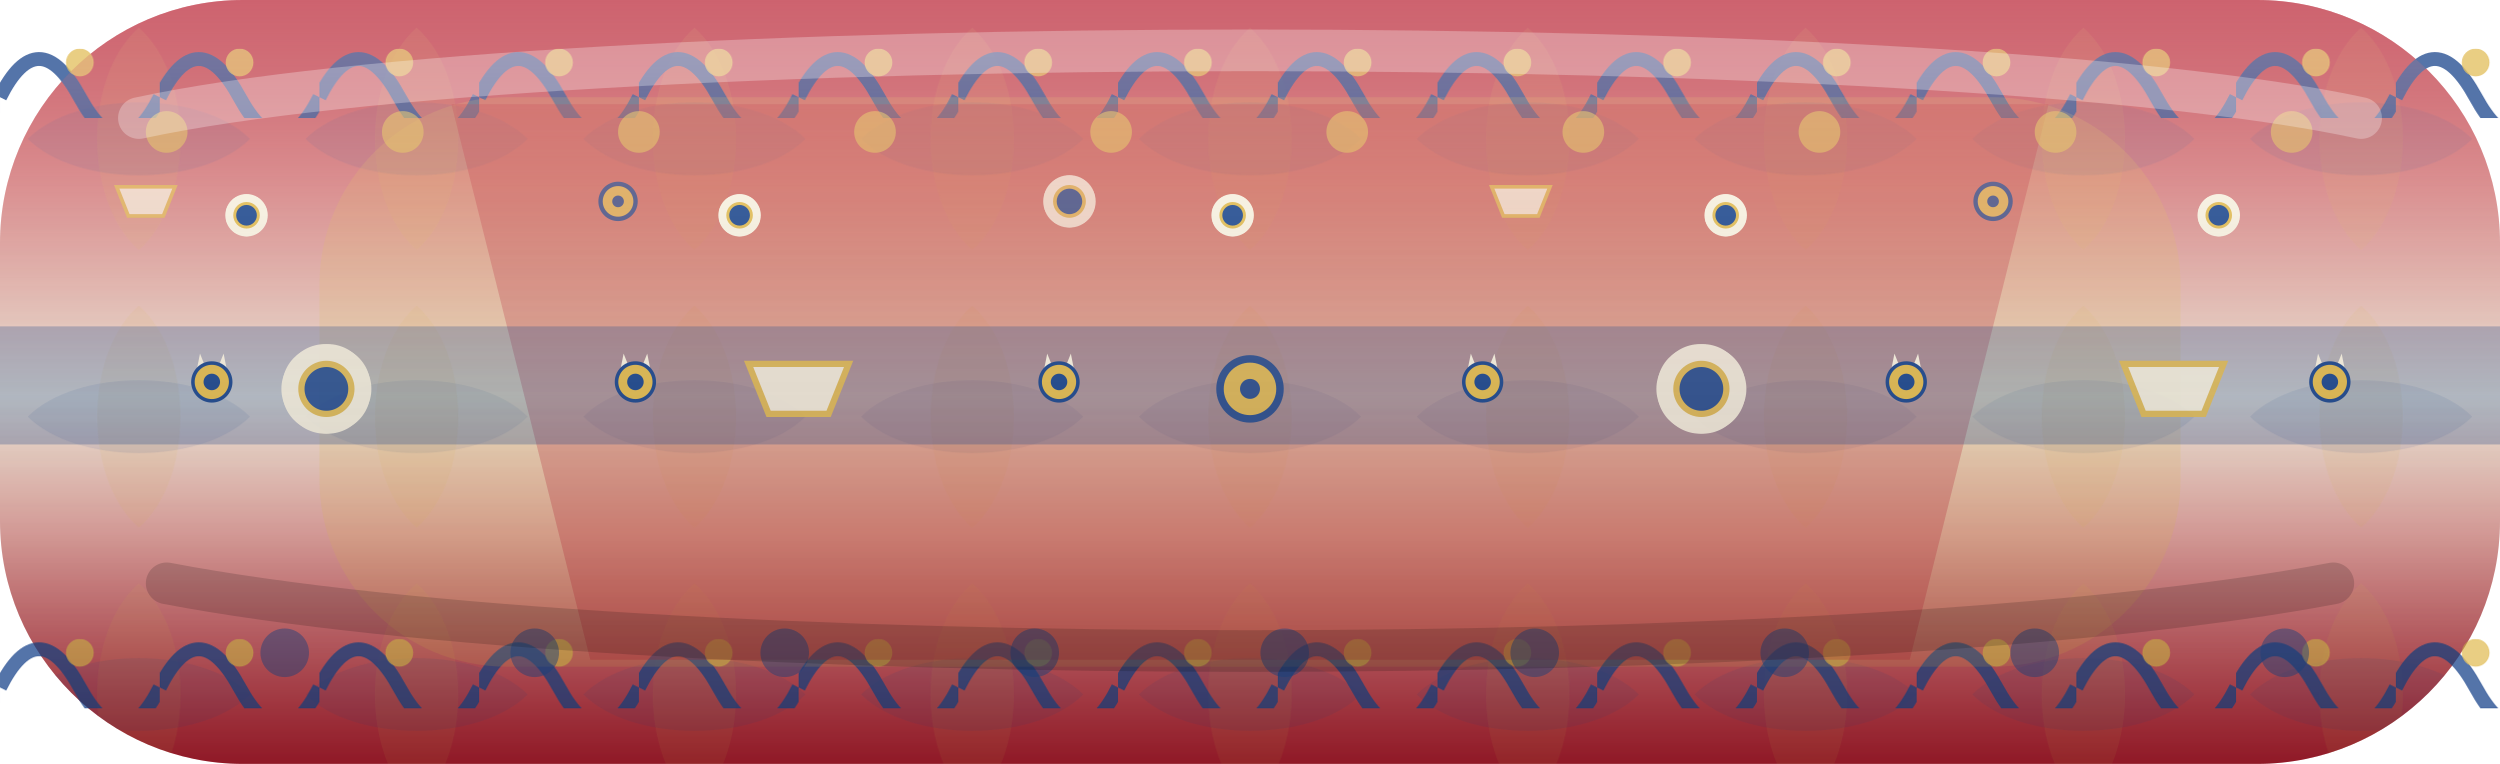
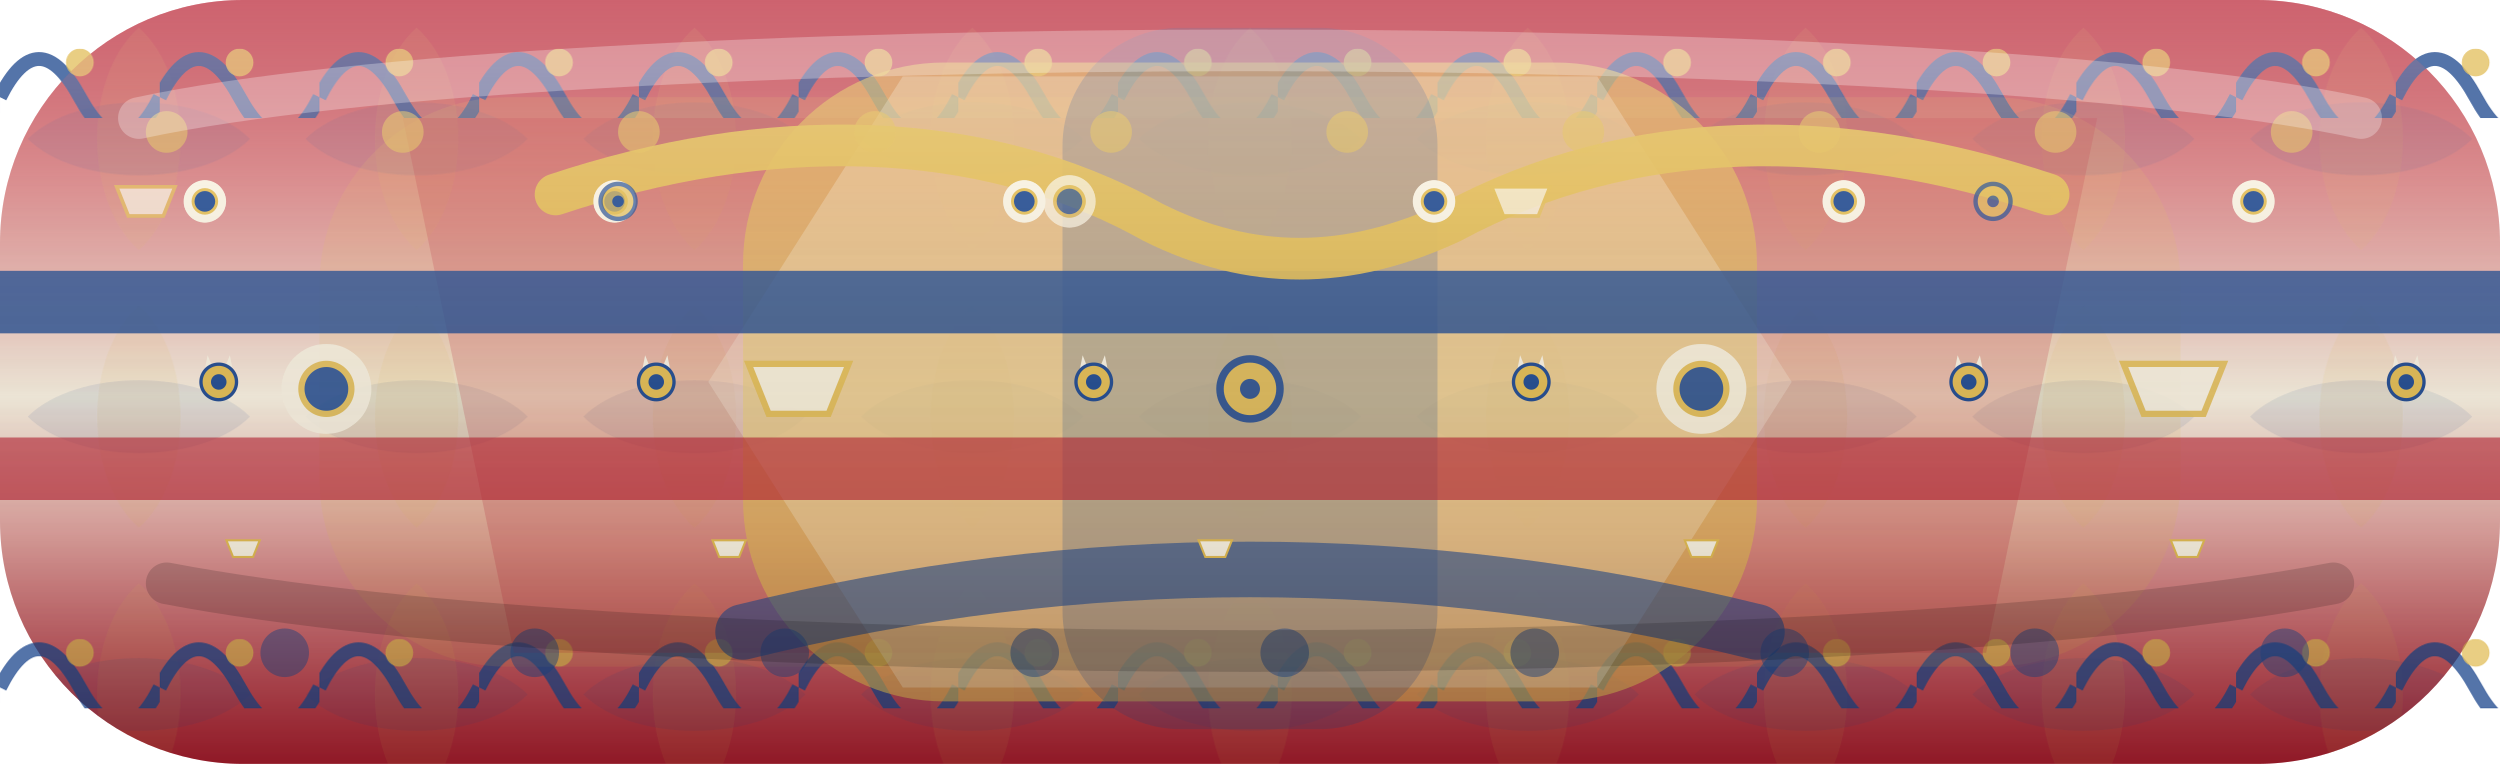
<svg xmlns="http://www.w3.org/2000/svg" width="720" height="220" viewBox="0 0 720 220">
  <defs>
    <linearGradient id="bg" x1="0" y1="0" x2="0" y2="1">
      <stop offset="0%" stop-color="#b82031" />
      <stop offset="52%" stop-color="#f7f0df" />
      <stop offset="100%" stop-color="#b82031" />
    </linearGradient>
    <linearGradient id="satin" x1="0" y1="0" x2="0" y2="1">
      <stop offset="0%" stop-color="rgba(255,255,255,0.30)" />
      <stop offset="24%" stop-color="rgba(255,255,255,0.12)" />
      <stop offset="70%" stop-color="rgba(0,0,0,0.06)" />
      <stop offset="100%" stop-color="rgba(0,0,0,0.22)" />
    </linearGradient>
    <pattern id="brocade-mayday" width="80" height="80" patternUnits="userSpaceOnUse">
      <path d="M 40 8 C 56 22, 56 58, 40 72 C 24 58, 24 22, 40 8 Z" fill="#e1bb53" opacity="0.10" />
      <path d="M 8 40 C 22 26, 58 26, 72 40 C 58 54, 22 54, 8 40 Z" fill="#214a8f" opacity="0.10" />
    </pattern>
    <pattern id="trim-mayday" width="46" height="34" patternUnits="userSpaceOnUse">
      <path d="M 0 28 Q 11 6 23 28 T 46 28" stroke="#214a8f" stroke-width="4" fill="none" opacity="0.85" />
      <circle cx="23" cy="18" r="4" fill="#e1bb53" opacity="0.8" />
    </pattern>
  </defs>
  <rect width="720" height="220" rx="70" fill="url(#bg)" />
  <rect x="0" y="0" width="720" height="220" rx="70" fill="url(#brocade-mayday)" />
  <rect x="0" y="14" width="720" height="22" fill="url(#trim-mayday)" opacity="0.90" />
  <rect x="0" y="184" width="720" height="22" fill="url(#trim-mayday)" opacity="0.90" />
-   <rect x="92" y="28" width="536" height="164" rx="54" fill="#e1bb53" opacity="0.18" />
-   <path d="M 130 30 L 590 30 L 550 190 L 170 190 Z" fill="#b82031" opacity="0.26" />
-   <rect x="0" y="94" width="720" height="34" fill="#214a8f" opacity="0.30" />
-   <g transform="translate(61 110)">
-     <path d="M -3.4 -8.16 L -0.68 -1.36 L -4.76 -1.36 Z M 3.4 -8.16 L 0.68 -1.36 L 4.76 -1.36 Z" fill="#f7f0df" />
-     <circle r="5.44" fill="#e1bb53" stroke="#214a8f" stroke-width="1.02" />
-     <circle r="2.38" fill="#214a8f" />
-   </g>
-   <g transform="translate(183 110)">
-     <path d="M -3.4 -8.16 L -0.68 -1.36 L -4.76 -1.36 Z M 3.4 -8.16 L 0.68 -1.36 L 4.76 -1.36 Z" fill="#f7f0df" />
-     <circle r="5.44" fill="#e1bb53" stroke="#214a8f" stroke-width="1.02" />
-     <circle r="2.38" fill="#214a8f" />
-   </g>
-   <g transform="translate(305 110)">
-     <path d="M -3.4 -8.16 L -0.68 -1.36 L -4.76 -1.36 Z M 3.4 -8.16 L 0.68 -1.36 L 4.76 -1.36 Z" fill="#f7f0df" />
-     <circle r="5.44" fill="#e1bb53" stroke="#214a8f" stroke-width="1.02" />
-     <circle r="2.38" fill="#214a8f" />
-   </g>
-   <g transform="translate(427 110)">
-     <path d="M -3.4 -8.16 L -0.68 -1.36 L -4.76 -1.36 Z M 3.4 -8.16 L 0.68 -1.36 L 4.76 -1.36 Z" fill="#f7f0df" />
-     <circle r="5.44" fill="#e1bb53" stroke="#214a8f" stroke-width="1.02" />
-     <circle r="2.38" fill="#214a8f" />
-   </g>
-   <g transform="translate(549 110)">
-     <path d="M -3.4 -8.16 L -0.68 -1.36 L -4.76 -1.36 Z M 3.4 -8.16 L 0.68 -1.36 L 4.76 -1.36 Z" fill="#f7f0df" />
-     <circle r="5.44" fill="#e1bb53" stroke="#214a8f" stroke-width="1.02" />
-     <circle r="2.38" fill="#214a8f" />
-   </g>
-   <g transform="translate(671 110)">
-     <path d="M -3.4 -8.16 L -0.68 -1.36 L -4.76 -1.36 Z M 3.4 -8.16 L 0.68 -1.36 L 4.76 -1.36 Z" fill="#f7f0df" />
-     <circle r="5.44" fill="#e1bb53" stroke="#214a8f" stroke-width="1.02" />
-     <circle r="2.38" fill="#214a8f" />
-   </g>
-   <g transform="translate(71 62)">
-     <ellipse cx="4.08" cy="0" rx="2.04" ry="3.4" fill="#f7f0df" transform="rotate(0 4.08 0)" />
-     <ellipse cx="3.301" cy="2.398" rx="2.04" ry="3.4" fill="#f7f0df" transform="rotate(36 3.300789 2.398164)" />
-     <ellipse cx="1.261" cy="3.88" rx="2.04" ry="3.4" fill="#f7f0df" transform="rotate(72 1.260789 3.880311)" />
-     <ellipse cx="-1.261" cy="3.88" rx="2.04" ry="3.4" fill="#f7f0df" transform="rotate(108 -1.260789 3.880311)" />
-     <ellipse cx="-3.301" cy="2.398" rx="2.04" ry="3.4" fill="#f7f0df" transform="rotate(144 -3.300789 2.398164)" />
-     <ellipse cx="-4.08" cy="4.996558940521201e-16" rx="2.04" ry="3.4" fill="#f7f0df" transform="rotate(180 -4.08 4.996558940521201e-16)" />
-     <ellipse cx="-3.301" cy="-2.398" rx="2.04" ry="3.4" fill="#f7f0df" transform="rotate(216 -3.300789 -2.398164)" />
-     <ellipse cx="-1.261" cy="-3.88" rx="2.04" ry="3.4" fill="#f7f0df" transform="rotate(252 -1.260789 -3.880311)" />
-     <ellipse cx="1.261" cy="-3.88" rx="2.04" ry="3.4" fill="#f7f0df" transform="rotate(288 1.260789 -3.880311)" />
-     <ellipse cx="3.301" cy="-2.398" rx="2.04" ry="3.4" fill="#f7f0df" transform="rotate(324 3.300789 -2.398164)" />
-     <circle r="3.4" fill="#214a8f" stroke="#e1bb53" stroke-width="0.85" />
-   </g>
-   <g transform="translate(213 62)">
-     <ellipse cx="4.08" cy="0" rx="2.04" ry="3.4" fill="#f7f0df" transform="rotate(0 4.08 0)" />
-     <ellipse cx="3.301" cy="2.398" rx="2.04" ry="3.4" fill="#f7f0df" transform="rotate(36 3.300789 2.398164)" />
-     <ellipse cx="1.261" cy="3.88" rx="2.04" ry="3.4" fill="#f7f0df" transform="rotate(72 1.260789 3.880311)" />
-     <ellipse cx="-1.261" cy="3.88" rx="2.04" ry="3.4" fill="#f7f0df" transform="rotate(108 -1.260789 3.880311)" />
-     <ellipse cx="-3.301" cy="2.398" rx="2.04" ry="3.4" fill="#f7f0df" transform="rotate(144 -3.300789 2.398164)" />
-     <ellipse cx="-4.08" cy="4.996558940521201e-16" rx="2.04" ry="3.4" fill="#f7f0df" transform="rotate(180 -4.08 4.996558940521201e-16)" />
-     <ellipse cx="-3.301" cy="-2.398" rx="2.04" ry="3.4" fill="#f7f0df" transform="rotate(216 -3.300789 -2.398164)" />
-     <ellipse cx="-1.261" cy="-3.88" rx="2.04" ry="3.4" fill="#f7f0df" transform="rotate(252 -1.260789 -3.880311)" />
-     <ellipse cx="1.261" cy="-3.88" rx="2.04" ry="3.4" fill="#f7f0df" transform="rotate(288 1.260789 -3.880311)" />
-     <ellipse cx="3.301" cy="-2.398" rx="2.04" ry="3.4" fill="#f7f0df" transform="rotate(324 3.300789 -2.398164)" />
-     <circle r="3.4" fill="#214a8f" stroke="#e1bb53" stroke-width="0.85" />
-   </g>
-   <g transform="translate(355 62)">
-     <ellipse cx="4.08" cy="0" rx="2.04" ry="3.4" fill="#f7f0df" transform="rotate(0 4.08 0)" />
-     <ellipse cx="3.301" cy="2.398" rx="2.04" ry="3.4" fill="#f7f0df" transform="rotate(36 3.300789 2.398164)" />
-     <ellipse cx="1.261" cy="3.88" rx="2.04" ry="3.4" fill="#f7f0df" transform="rotate(72 1.260789 3.880311)" />
-     <ellipse cx="-1.261" cy="3.88" rx="2.04" ry="3.4" fill="#f7f0df" transform="rotate(108 -1.260789 3.880311)" />
-     <ellipse cx="-3.301" cy="2.398" rx="2.04" ry="3.4" fill="#f7f0df" transform="rotate(144 -3.300789 2.398164)" />
-     <ellipse cx="-4.08" cy="4.996558940521201e-16" rx="2.04" ry="3.4" fill="#f7f0df" transform="rotate(180 -4.08 4.996558940521201e-16)" />
-     <ellipse cx="-3.301" cy="-2.398" rx="2.04" ry="3.4" fill="#f7f0df" transform="rotate(216 -3.300789 -2.398164)" />
-     <ellipse cx="-1.261" cy="-3.88" rx="2.04" ry="3.4" fill="#f7f0df" transform="rotate(252 -1.260789 -3.880311)" />
-     <ellipse cx="1.261" cy="-3.88" rx="2.04" ry="3.4" fill="#f7f0df" transform="rotate(288 1.260789 -3.880311)" />
-     <ellipse cx="3.301" cy="-2.398" rx="2.04" ry="3.4" fill="#f7f0df" transform="rotate(324 3.300789 -2.398164)" />
-     <circle r="3.4" fill="#214a8f" stroke="#e1bb53" stroke-width="0.85" />
-   </g>
-   <g transform="translate(497 62)">
-     <ellipse cx="4.08" cy="0" rx="2.04" ry="3.4" fill="#f7f0df" transform="rotate(0 4.08 0)" />
-     <ellipse cx="3.301" cy="2.398" rx="2.04" ry="3.4" fill="#f7f0df" transform="rotate(36 3.300789 2.398164)" />
-     <ellipse cx="1.261" cy="3.88" rx="2.04" ry="3.4" fill="#f7f0df" transform="rotate(72 1.260789 3.880311)" />
-     <ellipse cx="-1.261" cy="3.88" rx="2.04" ry="3.4" fill="#f7f0df" transform="rotate(108 -1.260789 3.880311)" />
-     <ellipse cx="-3.301" cy="2.398" rx="2.04" ry="3.4" fill="#f7f0df" transform="rotate(144 -3.300789 2.398164)" />
-     <ellipse cx="-4.08" cy="4.996558940521201e-16" rx="2.04" ry="3.4" fill="#f7f0df" transform="rotate(180 -4.08 4.996558940521201e-16)" />
-     <ellipse cx="-3.301" cy="-2.398" rx="2.04" ry="3.4" fill="#f7f0df" transform="rotate(216 -3.300789 -2.398164)" />
-     <ellipse cx="-1.261" cy="-3.88" rx="2.04" ry="3.4" fill="#f7f0df" transform="rotate(252 -1.260789 -3.880311)" />
-     <ellipse cx="1.261" cy="-3.88" rx="2.04" ry="3.4" fill="#f7f0df" transform="rotate(288 1.260789 -3.880311)" />
-     <ellipse cx="3.301" cy="-2.398" rx="2.04" ry="3.4" fill="#f7f0df" transform="rotate(324 3.300789 -2.398164)" />
-     <circle r="3.4" fill="#214a8f" stroke="#e1bb53" stroke-width="0.85" />
-   </g>
-   <g transform="translate(639 62)">
-     <ellipse cx="4.08" cy="0" rx="2.04" ry="3.4" fill="#f7f0df" transform="rotate(0 4.08 0)" />
-     <ellipse cx="3.301" cy="2.398" rx="2.04" ry="3.4" fill="#f7f0df" transform="rotate(36 3.300789 2.398164)" />
-     <ellipse cx="1.261" cy="3.88" rx="2.04" ry="3.4" fill="#f7f0df" transform="rotate(72 1.260789 3.880311)" />
-     <ellipse cx="-1.261" cy="3.88" rx="2.04" ry="3.4" fill="#f7f0df" transform="rotate(108 -1.260789 3.880311)" />
-     <ellipse cx="-3.301" cy="2.398" rx="2.04" ry="3.4" fill="#f7f0df" transform="rotate(144 -3.300789 2.398164)" />
-     <ellipse cx="-4.08" cy="4.996558940521201e-16" rx="2.04" ry="3.4" fill="#f7f0df" transform="rotate(180 -4.08 4.996558940521201e-16)" />
-     <ellipse cx="-3.301" cy="-2.398" rx="2.04" ry="3.4" fill="#f7f0df" transform="rotate(216 -3.300789 -2.398164)" />
-     <ellipse cx="-1.261" cy="-3.88" rx="2.04" ry="3.4" fill="#f7f0df" transform="rotate(252 -1.260789 -3.880311)" />
-     <ellipse cx="1.261" cy="-3.88" rx="2.04" ry="3.4" fill="#f7f0df" transform="rotate(288 1.260789 -3.880311)" />
-     <ellipse cx="3.301" cy="-2.398" rx="2.04" ry="3.4" fill="#f7f0df" transform="rotate(324 3.300789 -2.398164)" />
-     <circle r="3.4" fill="#214a8f" stroke="#e1bb53" stroke-width="0.85" />
+   <rect x="92" y="28" width="536" height="164" rx="54" fill="#e1bb53" opacity="0.14" />
+   <path d="M 116 34 L 604 34 L 572 188 L 148 188 Z" fill="#b82031" opacity="0.20" />
+   <rect x="214" y="18" width="292" height="184" rx="58" fill="#e1bb53" opacity="0.62" />
+   <path d="M 260 22 L 460 22 L 516 110 L 460 198 L 260 198 L 204 110 Z" fill="#f7f0df" opacity="0.28" />
+   <rect x="306" y="8" width="108" height="202" rx="34" fill="#214a8f" opacity="0.22" />
+   <rect x="0" y="78" width="720" height="18" fill="#214a8f" opacity="0.82" />
+   <rect x="0" y="126" width="720" height="18" fill="#b82031" opacity="0.62" />
+   <path d="M 160 56 C 220 36, 282 36, 332 64 C 360 78, 388 78, 418 64 C 470 36, 530 36, 590 56" stroke="#e1bb53" stroke-width="12" fill="none" stroke-linecap="round" opacity="0.92" />
+   <path d="M 214 182 Q 360 146 506 182" stroke="#214a8f" stroke-width="16" fill="none" stroke-linecap="round" opacity="0.58" />
+   <g transform="translate(59 58)">
+     <ellipse cx="4.08" cy="0" rx="2.04" ry="3.4" fill="#f7f0df" transform="rotate(0 4.08 0)" />
+     <ellipse cx="3.301" cy="2.398" rx="2.04" ry="3.4" fill="#f7f0df" transform="rotate(36 3.300789 2.398164)" />
+     <ellipse cx="1.261" cy="3.88" rx="2.04" ry="3.4" fill="#f7f0df" transform="rotate(72 1.260789 3.880311)" />
+     <ellipse cx="-1.261" cy="3.88" rx="2.04" ry="3.4" fill="#f7f0df" transform="rotate(108 -1.260789 3.880311)" />
+     <ellipse cx="-3.301" cy="2.398" rx="2.04" ry="3.4" fill="#f7f0df" transform="rotate(144 -3.300789 2.398164)" />
+     <ellipse cx="-4.08" cy="4.996558940521201e-16" rx="2.04" ry="3.4" fill="#f7f0df" transform="rotate(180 -4.08 4.996558940521201e-16)" />
+     <ellipse cx="-3.301" cy="-2.398" rx="2.04" ry="3.4" fill="#f7f0df" transform="rotate(216 -3.300789 -2.398164)" />
+     <ellipse cx="-1.261" cy="-3.88" rx="2.04" ry="3.4" fill="#f7f0df" transform="rotate(252 -1.260789 -3.880311)" />
+     <ellipse cx="1.261" cy="-3.88" rx="2.04" ry="3.4" fill="#f7f0df" transform="rotate(288 1.260789 -3.880311)" />
+     <ellipse cx="3.301" cy="-2.398" rx="2.04" ry="3.4" fill="#f7f0df" transform="rotate(324 3.300789 -2.398164)" />
+     <circle r="3.4" fill="#214a8f" stroke="#e1bb53" stroke-width="0.85" />
+   </g>
+   <g transform="translate(177 58)">
+     <ellipse cx="4.08" cy="0" rx="2.04" ry="3.4" fill="#f7f0df" transform="rotate(0 4.08 0)" />
+     <ellipse cx="3.301" cy="2.398" rx="2.04" ry="3.4" fill="#f7f0df" transform="rotate(36 3.300789 2.398164)" />
+     <ellipse cx="1.261" cy="3.88" rx="2.04" ry="3.4" fill="#f7f0df" transform="rotate(72 1.260789 3.880311)" />
+     <ellipse cx="-1.261" cy="3.88" rx="2.04" ry="3.4" fill="#f7f0df" transform="rotate(108 -1.260789 3.880311)" />
+     <ellipse cx="-3.301" cy="2.398" rx="2.04" ry="3.4" fill="#f7f0df" transform="rotate(144 -3.300789 2.398164)" />
+     <ellipse cx="-4.08" cy="4.996558940521201e-16" rx="2.04" ry="3.4" fill="#f7f0df" transform="rotate(180 -4.08 4.996558940521201e-16)" />
+     <ellipse cx="-3.301" cy="-2.398" rx="2.04" ry="3.4" fill="#f7f0df" transform="rotate(216 -3.300789 -2.398164)" />
+     <ellipse cx="-1.261" cy="-3.88" rx="2.04" ry="3.4" fill="#f7f0df" transform="rotate(252 -1.260789 -3.880311)" />
+     <ellipse cx="1.261" cy="-3.88" rx="2.04" ry="3.4" fill="#f7f0df" transform="rotate(288 1.260789 -3.880311)" />
+     <ellipse cx="3.301" cy="-2.398" rx="2.04" ry="3.4" fill="#f7f0df" transform="rotate(324 3.300789 -2.398164)" />
+     <circle r="3.4" fill="#214a8f" stroke="#e1bb53" stroke-width="0.85" />
+   </g>
+   <g transform="translate(295 58)">
+     <ellipse cx="4.08" cy="0" rx="2.04" ry="3.4" fill="#f7f0df" transform="rotate(0 4.08 0)" />
+     <ellipse cx="3.301" cy="2.398" rx="2.04" ry="3.4" fill="#f7f0df" transform="rotate(36 3.300789 2.398164)" />
+     <ellipse cx="1.261" cy="3.88" rx="2.04" ry="3.4" fill="#f7f0df" transform="rotate(72 1.260789 3.880311)" />
+     <ellipse cx="-1.261" cy="3.88" rx="2.04" ry="3.4" fill="#f7f0df" transform="rotate(108 -1.260789 3.880311)" />
+     <ellipse cx="-3.301" cy="2.398" rx="2.04" ry="3.4" fill="#f7f0df" transform="rotate(144 -3.300789 2.398164)" />
+     <ellipse cx="-4.08" cy="4.996558940521201e-16" rx="2.04" ry="3.4" fill="#f7f0df" transform="rotate(180 -4.08 4.996558940521201e-16)" />
+     <ellipse cx="-3.301" cy="-2.398" rx="2.04" ry="3.4" fill="#f7f0df" transform="rotate(216 -3.300789 -2.398164)" />
+     <ellipse cx="-1.261" cy="-3.88" rx="2.04" ry="3.4" fill="#f7f0df" transform="rotate(252 -1.260789 -3.880311)" />
+     <ellipse cx="1.261" cy="-3.88" rx="2.04" ry="3.4" fill="#f7f0df" transform="rotate(288 1.260789 -3.880311)" />
+     <ellipse cx="3.301" cy="-2.398" rx="2.04" ry="3.4" fill="#f7f0df" transform="rotate(324 3.300789 -2.398164)" />
+     <circle r="3.4" fill="#214a8f" stroke="#e1bb53" stroke-width="0.85" />
+   </g>
+   <g transform="translate(413 58)">
+     <ellipse cx="4.08" cy="0" rx="2.04" ry="3.4" fill="#f7f0df" transform="rotate(0 4.08 0)" />
+     <ellipse cx="3.301" cy="2.398" rx="2.04" ry="3.4" fill="#f7f0df" transform="rotate(36 3.300789 2.398164)" />
+     <ellipse cx="1.261" cy="3.88" rx="2.04" ry="3.4" fill="#f7f0df" transform="rotate(72 1.260789 3.880311)" />
+     <ellipse cx="-1.261" cy="3.88" rx="2.04" ry="3.4" fill="#f7f0df" transform="rotate(108 -1.260789 3.880311)" />
+     <ellipse cx="-3.301" cy="2.398" rx="2.04" ry="3.4" fill="#f7f0df" transform="rotate(144 -3.300789 2.398164)" />
+     <ellipse cx="-4.08" cy="4.996558940521201e-16" rx="2.04" ry="3.4" fill="#f7f0df" transform="rotate(180 -4.08 4.996558940521201e-16)" />
+     <ellipse cx="-3.301" cy="-2.398" rx="2.04" ry="3.4" fill="#f7f0df" transform="rotate(216 -3.300789 -2.398164)" />
+     <ellipse cx="-1.261" cy="-3.88" rx="2.04" ry="3.4" fill="#f7f0df" transform="rotate(252 -1.260789 -3.880311)" />
+     <ellipse cx="1.261" cy="-3.88" rx="2.04" ry="3.4" fill="#f7f0df" transform="rotate(288 1.260789 -3.880311)" />
+     <ellipse cx="3.301" cy="-2.398" rx="2.04" ry="3.4" fill="#f7f0df" transform="rotate(324 3.300789 -2.398164)" />
+     <circle r="3.4" fill="#214a8f" stroke="#e1bb53" stroke-width="0.85" />
+   </g>
+   <g transform="translate(531 58)">
+     <ellipse cx="4.08" cy="0" rx="2.04" ry="3.4" fill="#f7f0df" transform="rotate(0 4.08 0)" />
+     <ellipse cx="3.301" cy="2.398" rx="2.04" ry="3.4" fill="#f7f0df" transform="rotate(36 3.300789 2.398164)" />
+     <ellipse cx="1.261" cy="3.88" rx="2.04" ry="3.4" fill="#f7f0df" transform="rotate(72 1.260789 3.880311)" />
+     <ellipse cx="-1.261" cy="3.88" rx="2.04" ry="3.4" fill="#f7f0df" transform="rotate(108 -1.260789 3.880311)" />
+     <ellipse cx="-3.301" cy="2.398" rx="2.04" ry="3.4" fill="#f7f0df" transform="rotate(144 -3.300789 2.398164)" />
+     <ellipse cx="-4.08" cy="4.996558940521201e-16" rx="2.04" ry="3.4" fill="#f7f0df" transform="rotate(180 -4.08 4.996558940521201e-16)" />
+     <ellipse cx="-3.301" cy="-2.398" rx="2.04" ry="3.4" fill="#f7f0df" transform="rotate(216 -3.300789 -2.398164)" />
+     <ellipse cx="-1.261" cy="-3.88" rx="2.04" ry="3.4" fill="#f7f0df" transform="rotate(252 -1.260789 -3.880311)" />
+     <ellipse cx="1.261" cy="-3.88" rx="2.04" ry="3.4" fill="#f7f0df" transform="rotate(288 1.260789 -3.880311)" />
+     <ellipse cx="3.301" cy="-2.398" rx="2.04" ry="3.4" fill="#f7f0df" transform="rotate(324 3.300789 -2.398164)" />
+     <circle r="3.4" fill="#214a8f" stroke="#e1bb53" stroke-width="0.85" />
+   </g>
+   <g transform="translate(649 58)">
+     <ellipse cx="4.08" cy="0" rx="2.04" ry="3.4" fill="#f7f0df" transform="rotate(0 4.08 0)" />
+     <ellipse cx="3.301" cy="2.398" rx="2.04" ry="3.4" fill="#f7f0df" transform="rotate(36 3.300789 2.398164)" />
+     <ellipse cx="1.261" cy="3.88" rx="2.04" ry="3.4" fill="#f7f0df" transform="rotate(72 1.260789 3.880311)" />
+     <ellipse cx="-1.261" cy="3.88" rx="2.04" ry="3.4" fill="#f7f0df" transform="rotate(108 -1.260789 3.880311)" />
+     <ellipse cx="-3.301" cy="2.398" rx="2.04" ry="3.4" fill="#f7f0df" transform="rotate(144 -3.300789 2.398164)" />
+     <ellipse cx="-4.08" cy="4.996558940521201e-16" rx="2.04" ry="3.4" fill="#f7f0df" transform="rotate(180 -4.08 4.996558940521201e-16)" />
+     <ellipse cx="-3.301" cy="-2.398" rx="2.04" ry="3.4" fill="#f7f0df" transform="rotate(216 -3.300789 -2.398164)" />
+     <ellipse cx="-1.261" cy="-3.88" rx="2.04" ry="3.4" fill="#f7f0df" transform="rotate(252 -1.260789 -3.880311)" />
+     <ellipse cx="1.261" cy="-3.88" rx="2.04" ry="3.4" fill="#f7f0df" transform="rotate(288 1.260789 -3.880311)" />
+     <ellipse cx="3.301" cy="-2.398" rx="2.04" ry="3.4" fill="#f7f0df" transform="rotate(324 3.300789 -2.398164)" />
+     <circle r="3.4" fill="#214a8f" stroke="#e1bb53" stroke-width="0.85" />
+   </g>
+   <g transform="translate(63 110)">
+     <path d="M -3.2 -7.68 L -0.64 -1.28 L -4.48 -1.28 Z M 3.2 -7.68 L 0.64 -1.28 L 4.48 -1.28 Z" fill="#f7f0df" />
+     <circle r="5.12" fill="#e1bb53" stroke="#214a8f" stroke-width="0.96" />
+     <circle r="2.24" fill="#214a8f" />
+   </g>
+   <g transform="translate(189 110)">
+     <path d="M -3.2 -7.68 L -0.64 -1.28 L -4.48 -1.28 Z M 3.2 -7.68 L 0.64 -1.28 L 4.48 -1.28 Z" fill="#f7f0df" />
+     <circle r="5.12" fill="#e1bb53" stroke="#214a8f" stroke-width="0.96" />
+     <circle r="2.24" fill="#214a8f" />
+   </g>
+   <g transform="translate(315 110)">
+     <path d="M -3.2 -7.68 L -0.64 -1.28 L -4.48 -1.28 Z M 3.2 -7.68 L 0.64 -1.28 L 4.48 -1.28 Z" fill="#f7f0df" />
+     <circle r="5.12" fill="#e1bb53" stroke="#214a8f" stroke-width="0.96" />
+     <circle r="2.24" fill="#214a8f" />
+   </g>
+   <g transform="translate(441 110)">
+     <path d="M -3.2 -7.68 L -0.64 -1.28 L -4.48 -1.28 Z M 3.2 -7.68 L 0.64 -1.28 L 4.48 -1.28 Z" fill="#f7f0df" />
+     <circle r="5.12" fill="#e1bb53" stroke="#214a8f" stroke-width="0.96" />
+     <circle r="2.24" fill="#214a8f" />
+   </g>
+   <g transform="translate(567 110)">
+     <path d="M -3.2 -7.68 L -0.64 -1.28 L -4.48 -1.28 Z M 3.2 -7.68 L 0.64 -1.28 L 4.48 -1.28 Z" fill="#f7f0df" />
+     <circle r="5.12" fill="#e1bb53" stroke="#214a8f" stroke-width="0.96" />
+     <circle r="2.24" fill="#214a8f" />
+   </g>
+   <g transform="translate(693 110)">
+     <path d="M -3.2 -7.68 L -0.64 -1.28 L -4.48 -1.28 Z M 3.2 -7.68 L 0.64 -1.28 L 4.48 -1.28 Z" fill="#f7f0df" />
+     <circle r="5.12" fill="#e1bb53" stroke="#214a8f" stroke-width="0.96" />
+     <circle r="2.24" fill="#214a8f" />
+   </g>
+   <g transform="translate(70 158)">
+     <path d="M -4.8 -2.4 L 4.8 -2.4 L 2.88 2.4 L -2.88 2.4 Z" fill="#f7f0df" stroke="#e1bb53" stroke-width="0.6" />
+   </g>
+   <g transform="translate(210 158)">
+     <path d="M -4.8 -2.4 L 4.8 -2.4 L 2.88 2.4 L -2.88 2.4 Z" fill="#f7f0df" stroke="#e1bb53" stroke-width="0.6" />
+   </g>
+   <g transform="translate(350 158)">
+     <path d="M -4.8 -2.4 L 4.8 -2.4 L 2.88 2.4 L -2.88 2.4 Z" fill="#f7f0df" stroke="#e1bb53" stroke-width="0.6" />
+   </g>
+   <g transform="translate(490 158)">
+     <path d="M -4.8 -2.4 L 4.8 -2.4 L 2.88 2.4 L -2.88 2.4 Z" fill="#f7f0df" stroke="#e1bb53" stroke-width="0.6" />
+   </g>
+   <g transform="translate(630 158)">
+     <path d="M -4.8 -2.4 L 4.8 -2.4 L 2.88 2.4 L -2.88 2.4 Z" fill="#f7f0df" stroke="#e1bb53" stroke-width="0.6" />
  </g>
  <g opacity="0.74">
    <g transform="translate(42 58)">
      <path d="M -8.4 -4.2 L 8.4 -4.2 L 5.04 4.2 L -5.04 4.2 Z" fill="#f7f0df" stroke="#e1bb53" stroke-width="1.05" />
    </g>
    <g transform="translate(178 58)">
      <circle r="5.04" fill="#e1bb53" stroke="#214a8f" stroke-width="1.26" />
      <circle r="1.68" fill="#214a8f" />
    </g>
    <g transform="translate(308 58)">
      <ellipse cx="5.04" cy="0" rx="2.52" ry="4.2" fill="#f7f0df" transform="rotate(0 5.04 0)" />
      <ellipse cx="4.077" cy="2.962" rx="2.52" ry="4.2" fill="#f7f0df" transform="rotate(36 4.077446 2.962438)" />
      <ellipse cx="1.557" cy="4.793" rx="2.52" ry="4.2" fill="#f7f0df" transform="rotate(72 1.557446 4.793325)" />
      <ellipse cx="-1.557" cy="4.793" rx="2.52" ry="4.2" fill="#f7f0df" transform="rotate(108 -1.557446 4.793325)" />
      <ellipse cx="-4.077" cy="2.962" rx="2.52" ry="4.2" fill="#f7f0df" transform="rotate(144 -4.077446 2.962438)" />
      <ellipse cx="-5.04" cy="6.17221986770266e-16" rx="2.52" ry="4.2" fill="#f7f0df" transform="rotate(180 -5.04 6.17221986770266e-16)" />
      <ellipse cx="-4.077" cy="-2.962" rx="2.52" ry="4.2" fill="#f7f0df" transform="rotate(216 -4.077446 -2.962438)" />
      <ellipse cx="-1.557" cy="-4.793" rx="2.52" ry="4.2" fill="#f7f0df" transform="rotate(252 -1.557446 -4.793325)" />
      <ellipse cx="1.557" cy="-4.793" rx="2.52" ry="4.2" fill="#f7f0df" transform="rotate(288 1.557446 -4.793325)" />
      <ellipse cx="4.077" cy="-2.962" rx="2.52" ry="4.2" fill="#f7f0df" transform="rotate(324 4.077446 -2.962438)" />
      <circle r="4.2" fill="#214a8f" stroke="#e1bb53" stroke-width="1.05" />
    </g>
    <g transform="translate(438 58)">
      <path d="M -8.4 -4.2 L 8.4 -4.2 L 5.04 4.2 L -5.04 4.2 Z" fill="#f7f0df" stroke="#e1bb53" stroke-width="1.05" />
    </g>
    <g transform="translate(574 58)">
      <circle r="5.04" fill="#e1bb53" stroke="#214a8f" stroke-width="1.26" />
      <circle r="1.68" fill="#214a8f" />
    </g>
  </g>
  <g opacity="0.88">
    <g transform="translate(94 112)">
      <ellipse cx="8.64" cy="0" rx="4.32" ry="7.2" fill="#f7f0df" transform="rotate(0 8.64 0)" />
      <ellipse cx="6.99" cy="5.078" rx="4.32" ry="7.2" fill="#f7f0df" transform="rotate(36 6.989907 5.078465)" />
      <ellipse cx="2.67" cy="8.217" rx="4.32" ry="7.2" fill="#f7f0df" transform="rotate(72 2.669907 8.217128)" />
      <ellipse cx="-2.67" cy="8.217" rx="4.32" ry="7.2" fill="#f7f0df" transform="rotate(108 -2.669907 8.217128)" />
      <ellipse cx="-6.99" cy="5.078" rx="4.32" ry="7.2" fill="#f7f0df" transform="rotate(144 -6.989907 5.078465)" />
      <ellipse cx="-8.64" cy="1.0580948344633132e-15" rx="4.32" ry="7.2" fill="#f7f0df" transform="rotate(180 -8.64 1.0580948344633132e-15)" />
      <ellipse cx="-6.99" cy="-5.078" rx="4.32" ry="7.2" fill="#f7f0df" transform="rotate(216 -6.989907 -5.078465)" />
      <ellipse cx="-2.67" cy="-8.217" rx="4.32" ry="7.2" fill="#f7f0df" transform="rotate(252 -2.669907 -8.217128)" />
      <ellipse cx="2.67" cy="-8.217" rx="4.32" ry="7.2" fill="#f7f0df" transform="rotate(288 2.669907 -8.217128)" />
      <ellipse cx="6.99" cy="-5.078" rx="4.32" ry="7.2" fill="#f7f0df" transform="rotate(324 6.989907 -5.078465)" />
      <circle r="7.2" fill="#214a8f" stroke="#e1bb53" stroke-width="1.8" />
    </g>
    <g transform="translate(230 112)">
      <path d="M -14.4 -7.2 L 14.4 -7.2 L 8.64 7.2 L -8.64 7.2 Z" fill="#f7f0df" stroke="#e1bb53" stroke-width="1.8" />
    </g>
    <g transform="translate(360 112)">
      <circle r="8.64" fill="#e1bb53" stroke="#214a8f" stroke-width="2.16" />
      <circle r="2.88" fill="#214a8f" />
    </g>
    <g transform="translate(490 112)">
      <ellipse cx="8.64" cy="0" rx="4.32" ry="7.2" fill="#f7f0df" transform="rotate(0 8.64 0)" />
      <ellipse cx="6.99" cy="5.078" rx="4.32" ry="7.2" fill="#f7f0df" transform="rotate(36 6.989907 5.078465)" />
      <ellipse cx="2.67" cy="8.217" rx="4.32" ry="7.2" fill="#f7f0df" transform="rotate(72 2.669907 8.217128)" />
      <ellipse cx="-2.67" cy="8.217" rx="4.32" ry="7.2" fill="#f7f0df" transform="rotate(108 -2.669907 8.217128)" />
      <ellipse cx="-6.99" cy="5.078" rx="4.32" ry="7.2" fill="#f7f0df" transform="rotate(144 -6.989907 5.078465)" />
      <ellipse cx="-8.64" cy="1.0580948344633132e-15" rx="4.32" ry="7.2" fill="#f7f0df" transform="rotate(180 -8.64 1.0580948344633132e-15)" />
      <ellipse cx="-6.99" cy="-5.078" rx="4.32" ry="7.2" fill="#f7f0df" transform="rotate(216 -6.989907 -5.078465)" />
      <ellipse cx="-2.67" cy="-8.217" rx="4.32" ry="7.2" fill="#f7f0df" transform="rotate(252 -2.669907 -8.217128)" />
      <ellipse cx="2.67" cy="-8.217" rx="4.32" ry="7.2" fill="#f7f0df" transform="rotate(288 2.669907 -8.217128)" />
      <ellipse cx="6.99" cy="-5.078" rx="4.32" ry="7.2" fill="#f7f0df" transform="rotate(324 6.989907 -5.078465)" />
      <circle r="7.2" fill="#214a8f" stroke="#e1bb53" stroke-width="1.8" />
    </g>
    <g transform="translate(626 112)">
      <path d="M -14.4 -7.2 L 14.4 -7.2 L 8.64 7.2 L -8.64 7.2 Z" fill="#f7f0df" stroke="#e1bb53" stroke-width="1.8" />
    </g>
  </g>
  <g opacity="0.82">
    <circle cx="48" cy="38" r="6" fill="#e1bb53" opacity="0.72" />
    <circle cx="116" cy="38" r="6" fill="#e1bb53" opacity="0.72" />
    <circle cx="184" cy="38" r="6" fill="#e1bb53" opacity="0.72" />
    <circle cx="252" cy="38" r="6" fill="#e1bb53" opacity="0.72" />
    <circle cx="320" cy="38" r="6" fill="#e1bb53" opacity="0.72" />
    <circle cx="388" cy="38" r="6" fill="#e1bb53" opacity="0.72" />
    <circle cx="456" cy="38" r="6" fill="#e1bb53" opacity="0.72" />
    <circle cx="524" cy="38" r="6" fill="#e1bb53" opacity="0.72" />
    <circle cx="592" cy="38" r="6" fill="#e1bb53" opacity="0.72" />
    <circle cx="660" cy="38" r="6" fill="#e1bb53" opacity="0.72" />
  </g>
  <g opacity="0.72">
    <circle cx="82" cy="188" r="7" fill="#214a8f" opacity="0.65" />
    <circle cx="154" cy="188" r="7" fill="#214a8f" opacity="0.65" />
    <circle cx="226" cy="188" r="7" fill="#214a8f" opacity="0.65" />
    <circle cx="298" cy="188" r="7" fill="#214a8f" opacity="0.65" />
    <circle cx="370" cy="188" r="7" fill="#214a8f" opacity="0.65" />
    <circle cx="442" cy="188" r="7" fill="#214a8f" opacity="0.65" />
    <circle cx="514" cy="188" r="7" fill="#214a8f" opacity="0.65" />
    <circle cx="586" cy="188" r="7" fill="#214a8f" opacity="0.65" />
    <circle cx="658" cy="188" r="7" fill="#214a8f" opacity="0.65" />
  </g>
  <rect x="0" y="0" width="720" height="220" rx="70" fill="url(#satin)" />
  <path d="M 40 34 C 160 8, 560 8, 680 34" stroke="rgba(255,255,255,0.28)" stroke-width="12" stroke-linecap="round" fill="none" />
  <path d="M 48 168 C 184 194, 536 194, 672 168" stroke="rgba(0,0,0,0.16)" stroke-width="12" stroke-linecap="round" fill="none" />
</svg>
